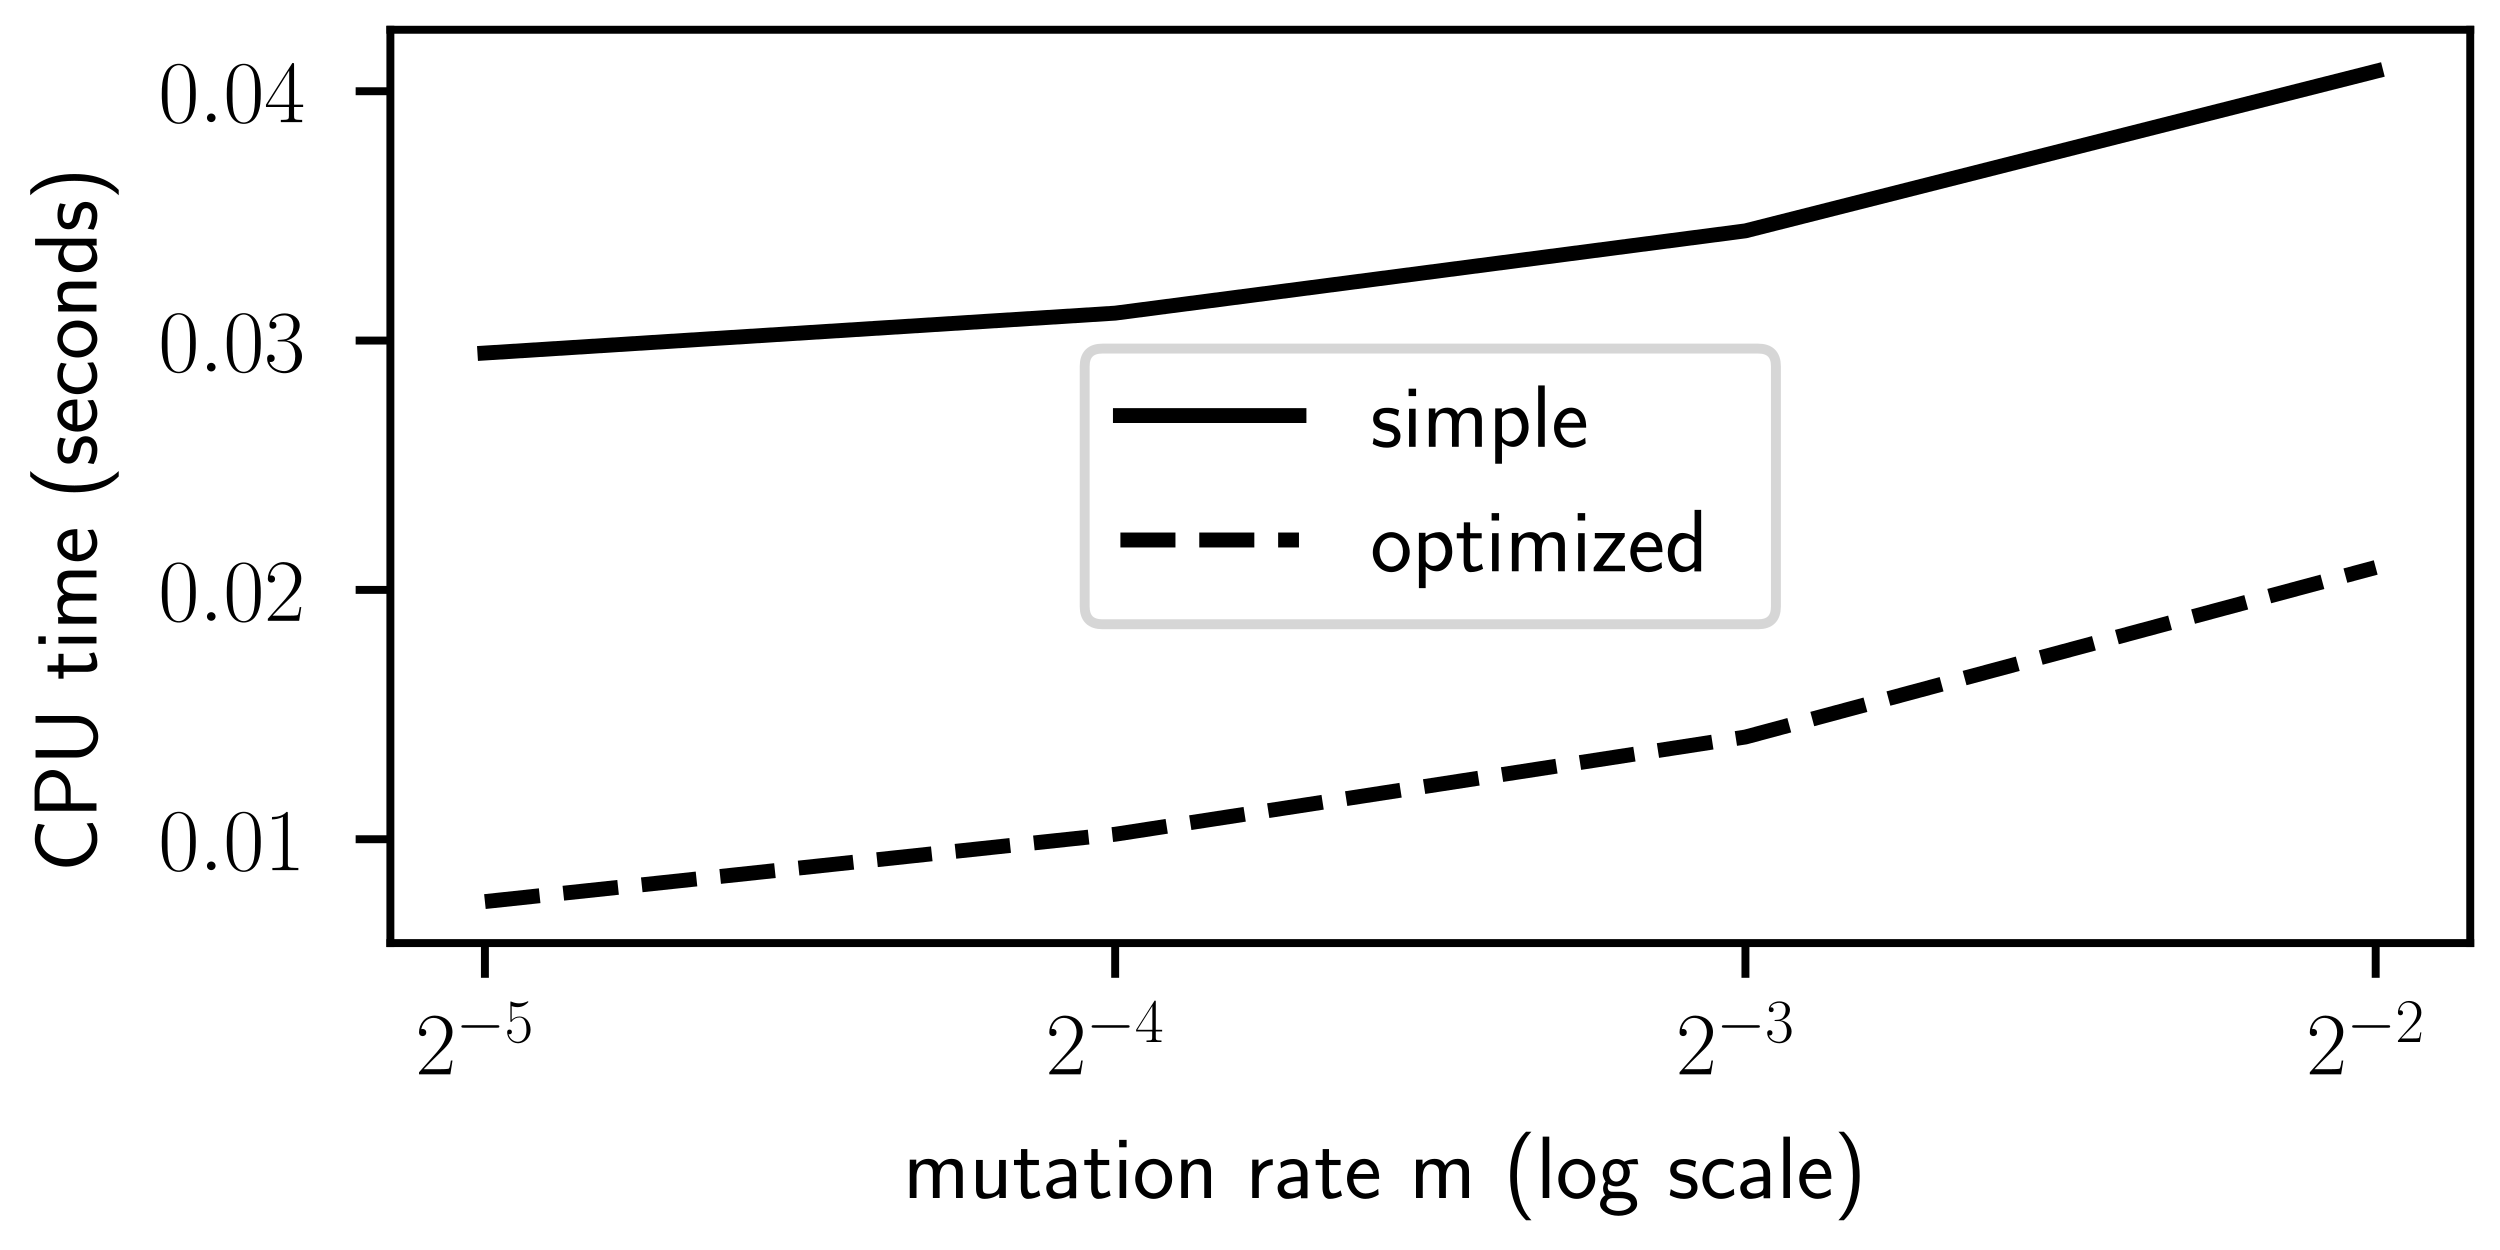
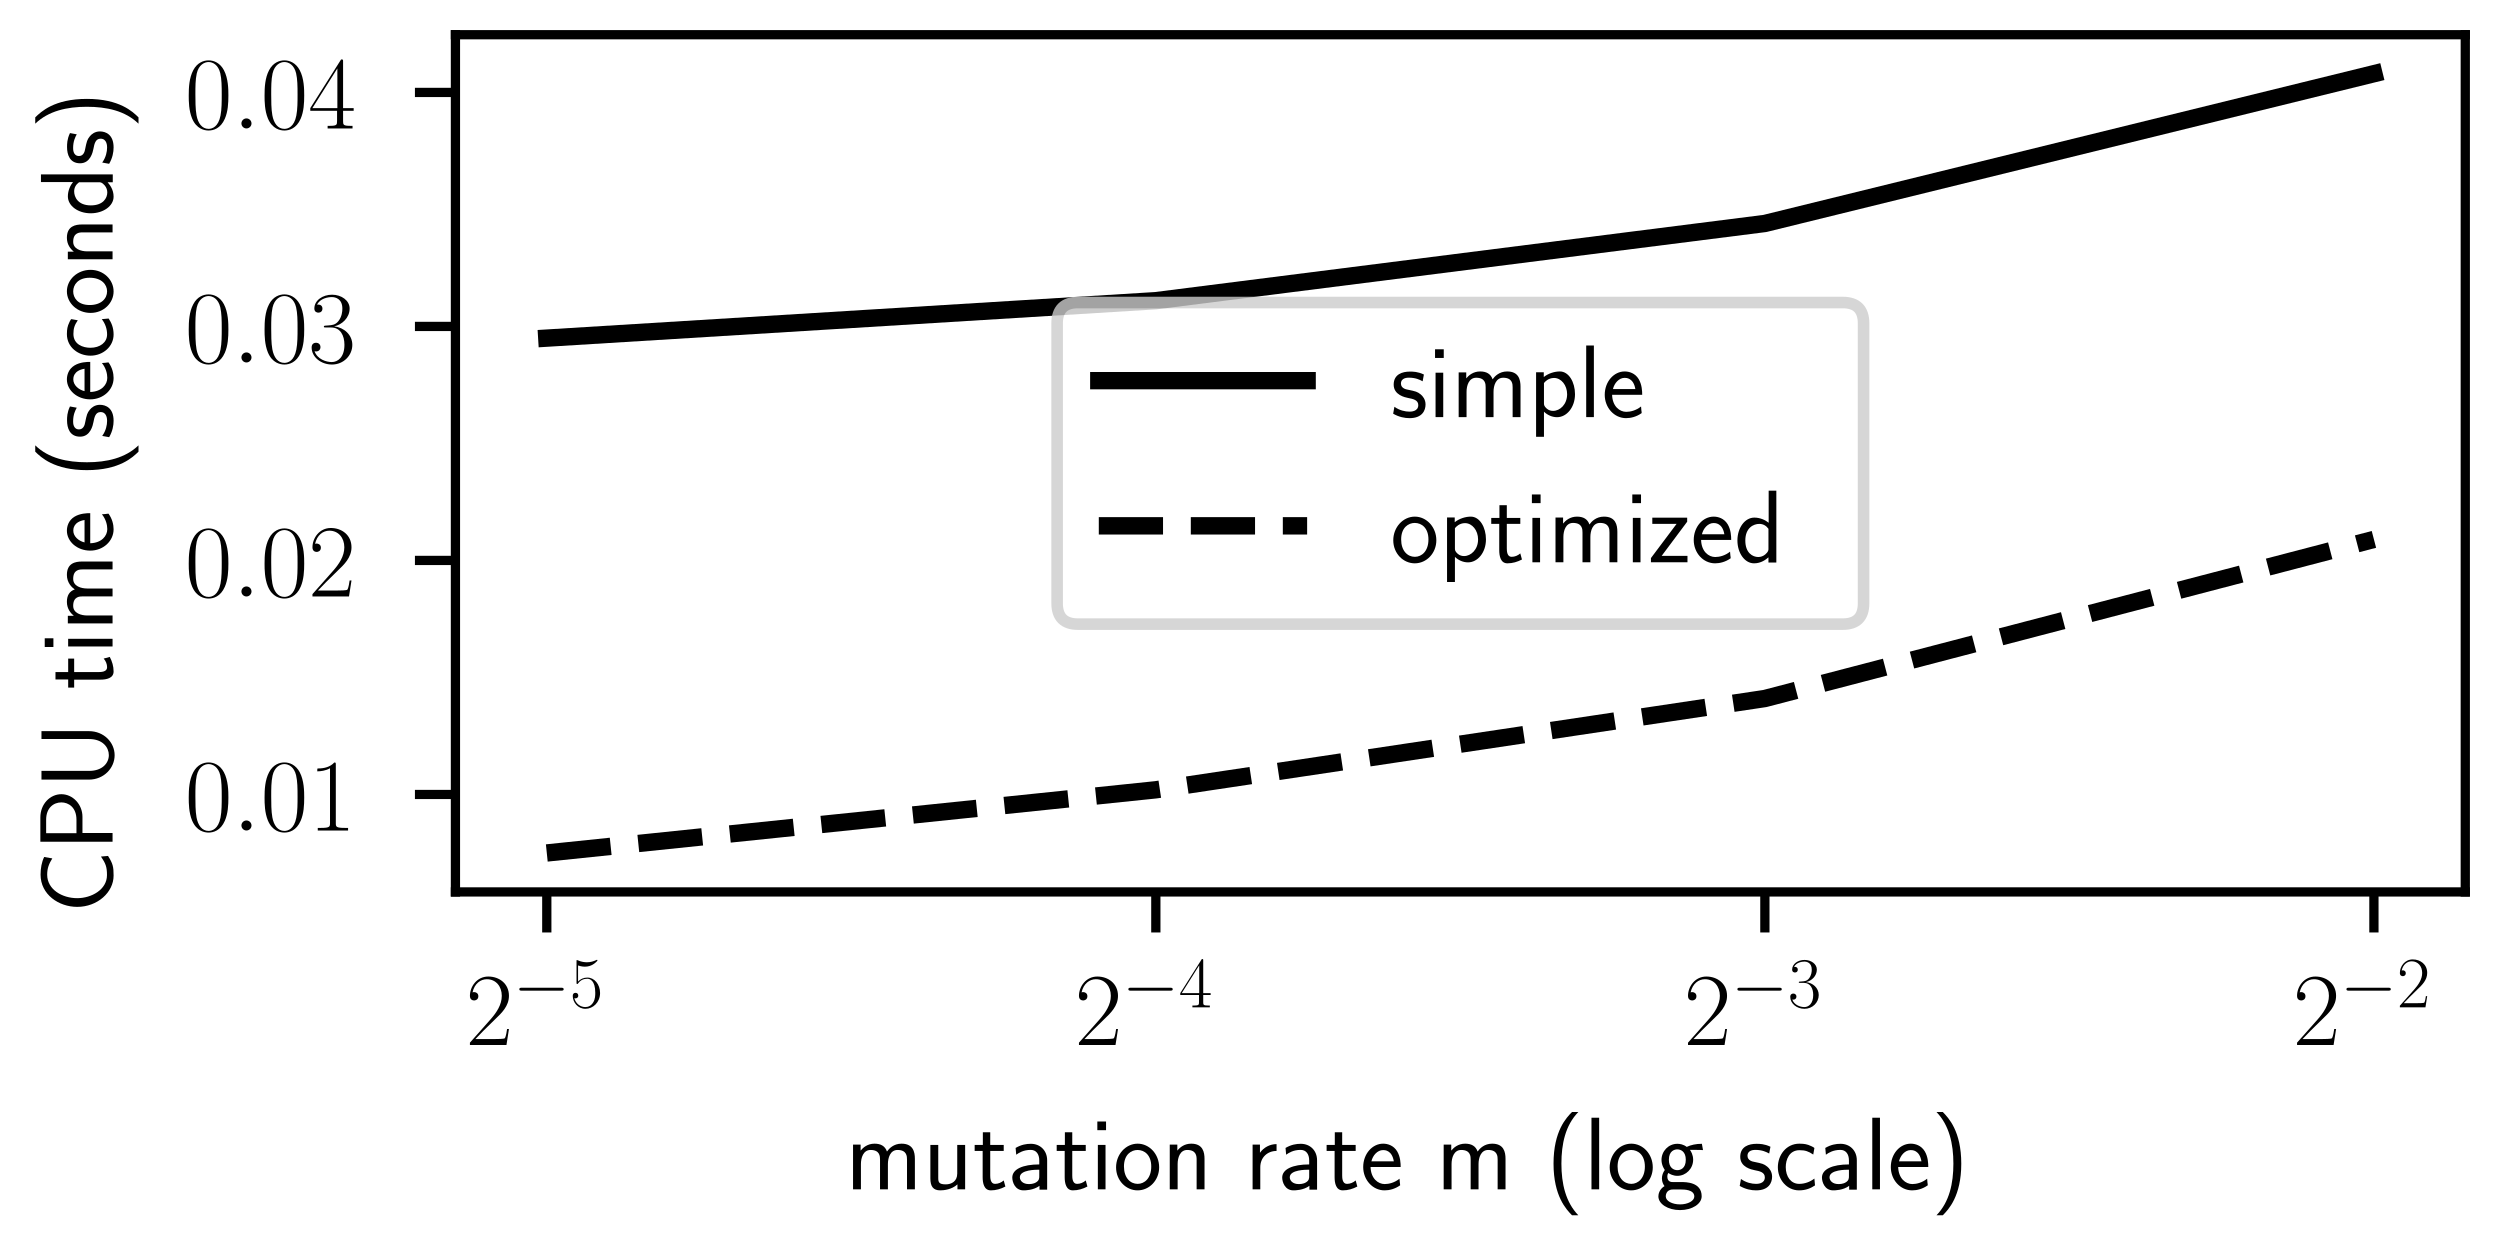
- <svg xmlns="http://www.w3.org/2000/svg" xmlns:xlink="http://www.w3.org/1999/xlink" width="252pt" height="126pt" viewBox="0 0 252 126" version="1.1">
+ <svg xmlns="http://www.w3.org/2000/svg" xmlns:xlink="http://www.w3.org/1999/xlink" width="216pt" height="108pt" viewBox="0 0 216 108" version="1.1">
  <defs>
    <style type="text/css">*{stroke-linejoin: round; stroke-linecap: butt}</style>
  </defs>
  <g id="figure_1">
    <g id="patch_1">
-       <path d="M 0 126  L 252 126  L 252 0  L 0 0  z " style="fill: #ffffff" />
+       <path d="M 0 108  L 216 108  L 216 0  L 0 0  z " style="fill: #ffffff" />
    </g>
    <g id="axes_1">
      <g id="patch_2">
-         <path d="M 39.35 95.063  L 249 95.063  L 249 3  L 39.35 3  z " style="fill: #ffffff" />
+         <path d="M 39.35 77.063  L 213 77.063  L 213 3  L 39.35 3  z " style="fill: #ffffff" />
      </g>
      <g id="matplotlib.axis_1">
        <g id="xtick_1">
          <g id="line2d_1">
            <defs>
-               <path id="m459b78fe29" d="M 0 0  L 0 3.5  " style="stroke: #000000; stroke-width: 0.8" />
-             </defs>
-             <g>
-               <use xlink:href="#m459b78fe29" x="48.879" y="95.063" style="stroke: #000000; stroke-width: 0.8" />
+               <path id="m07dba48e42" d="M 0 0  L 0 3.5  " style="stroke: #000000; stroke-width: 0.8" />
+             </defs>
+             <g>
+               <use xlink:href="#m07dba48e42" x="47.243" y="77.063" style="stroke: #000000; stroke-width: 0.8" />
            </g>
          </g>
          <g id="text_1">
-             <g transform="translate(41.8707 108.2899) scale(0.09 -0.09)">
+             <g transform="translate(40.23434 90.28992) scale(0.09 -0.09)">
              <defs>
                <path id="CMR17-32" d="M 2669 989  L 2554 989  C 2490 536 2438 459 2413 420  C 2381 369 1920 369 1830 369  L 602 369  C 832 619 1280 1072 1824 1597  C 2214 1967 2669 2402 2669 3035  C 2669 3790 2067 4224 1395 4224  C 691 4224 262 3604 262 3030  C 262 2780 448 2748 525 2748  C 589 2748 781 2787 781 3010  C 781 3207 614 3264 525 3264  C 486 3264 448 3258 422 3245  C 544 3790 915 4058 1306 4058  C 1862 4058 2227 3617 2227 3035  C 2227 2479 1901 2000 1536 1584  L 262 146  L 262 0  L 2515 0  L 2669 989  z " transform="scale(0.015625)" />
                <path id="CMSY10-0" d="M 4218 1472  C 4326 1472 4442 1472 4442 1600  C 4442 1728 4326 1728 4218 1728  L 755 1728  C 646 1728 531 1728 531 1600  C 531 1472 646 1472 755 1472  L 4218 1472  z " transform="scale(0.015625)" />
                <path id="CMR17-35" d="M 730 3692  C 794 3666 1056 3584 1325 3584  C 1920 3584 2246 3911 2432 4100  C 2432 4157 2432 4192 2394 4192  C 2387 4192 2374 4192 2323 4163  C 2099 4058 1837 3973 1517 3973  C 1325 3973 1037 3999 723 4139  C 653 4171 640 4171 634 4171  C 602 4171 595 4164 595 4037  L 595 2203  C 595 2089 595 2057 659 2057  C 691 2057 704 2070 736 2114  C 941 2401 1222 2522 1542 2522  C 1766 2522 2246 2382 2246 1289  C 2246 1085 2246 715 2054 421  C 1894 159 1645 25 1370 25  C 947 25 518 320 403 814  C 429 807 480 795 506 795  C 589 795 749 840 749 1038  C 749 1210 627 1280 506 1280  C 358 1280 262 1190 262 1011  C 262 454 704 -128 1382 -128  C 2042 -128 2669 440 2669 1264  C 2669 2030 2170 2624 1549 2624  C 1222 2624 947 2503 730 2274  L 730 3692  z " transform="scale(0.015625)" />
              </defs>
              <use xlink:href="#CMR17-32" transform="scale(0.996264)" />
              <use xlink:href="#CMSY10-0" transform="translate(45.69048 36.15364) scale(0.697382)" />
              <use xlink:href="#CMR17-35" transform="translate(99.93147 36.15364) scale(0.697382)" />
            </g>
          </g>
        </g>
        <g id="xtick_2">
          <g id="line2d_2">
            <g>
-               <use xlink:href="#m459b78fe29" x="112.409" y="95.063" style="stroke: #000000; stroke-width: 0.8" />
+               <use xlink:href="#m07dba48e42" x="99.864" y="77.063" style="stroke: #000000; stroke-width: 0.8" />
            </g>
          </g>
          <g id="text_2">
-             <g transform="translate(105.4011 108.2899) scale(0.09 -0.09)">
+             <g transform="translate(92.85562 90.28992) scale(0.09 -0.09)">
              <defs>
                <path id="CMR17-34" d="M 2150 4122  C 2150 4256 2144 4256 2029 4256  L 128 1254  L 128 1088  L 1779 1088  L 1779 457  C 1779 224 1766 160 1318 160  L 1197 160  L 1197 0  C 1402 0 1747 0 1965 0  C 2182 0 2528 0 2733 0  L 2733 160  L 2611 160  C 2163 160 2150 224 2150 457  L 2150 1088  L 2803 1088  L 2803 1254  L 2150 1254  L 2150 4122  z M 1798 3703  L 1798 1254  L 256 1254  L 1798 3703  z " transform="scale(0.015625)" />
              </defs>
              <use xlink:href="#CMR17-32" transform="scale(0.996264)" />
              <use xlink:href="#CMSY10-0" transform="translate(45.69048 36.15364) scale(0.697382)" />
              <use xlink:href="#CMR17-34" transform="translate(99.93147 36.15364) scale(0.697382)" />
            </g>
          </g>
        </g>
        <g id="xtick_3">
          <g id="line2d_3">
            <g>
-               <use xlink:href="#m459b78fe29" x="175.94" y="95.063" style="stroke: #000000; stroke-width: 0.8" />
+               <use xlink:href="#m07dba48e42" x="152.485" y="77.063" style="stroke: #000000; stroke-width: 0.8" />
            </g>
          </g>
          <g id="text_3">
-             <g transform="translate(168.9315 108.2899) scale(0.09 -0.09)">
+             <g transform="translate(145.4769 90.28992) scale(0.09 -0.09)">
              <defs>
                <path id="CMR17-33" d="M 1414 2157  C 1984 2157 2234 1662 2234 1090  C 2234 320 1824 25 1453 25  C 1114 25 563 194 390 693  C 422 680 454 680 486 680  C 640 680 755 782 755 948  C 755 1133 614 1216 486 1216  C 378 1216 211 1165 211 926  C 211 335 787 -128 1466 -128  C 2176 -128 2720 430 2720 1085  C 2720 1707 2208 2157 1600 2227  C 2086 2328 2554 2756 2554 3329  C 2554 3820 2048 4179 1472 4179  C 890 4179 378 3829 378 3329  C 378 3110 544 3072 627 3072  C 762 3072 877 3155 877 3321  C 877 3486 762 3569 627 3569  C 602 3569 570 3569 544 3557  C 730 3959 1235 4032 1459 4032  C 1683 4032 2106 3925 2106 3320  C 2106 3143 2080 2828 1862 2550  C 1670 2304 1453 2304 1242 2284  C 1210 2284 1062 2269 1037 2269  C 992 2263 966 2257 966 2208  C 966 2163 973 2157 1101 2157  L 1414 2157  z " transform="scale(0.015625)" />
              </defs>
              <use xlink:href="#CMR17-32" transform="scale(0.996264)" />
              <use xlink:href="#CMSY10-0" transform="translate(45.69048 36.15364) scale(0.697382)" />
              <use xlink:href="#CMR17-33" transform="translate(99.93147 36.15364) scale(0.697382)" />
            </g>
          </g>
        </g>
        <g id="xtick_4">
          <g id="line2d_4">
            <g>
-               <use xlink:href="#m459b78fe29" x="239.47" y="95.063" style="stroke: #000000; stroke-width: 0.8" />
+               <use xlink:href="#m07dba48e42" x="205.107" y="77.063" style="stroke: #000000; stroke-width: 0.8" />
            </g>
          </g>
          <g id="text_4">
-             <g transform="translate(232.4618 108.2899) scale(0.09 -0.09)">
+             <g transform="translate(198.0982 90.28992) scale(0.09 -0.09)">
              <use xlink:href="#CMR17-32" transform="scale(0.996264)" />
              <use xlink:href="#CMSY10-0" transform="translate(45.69048 36.15364) scale(0.697382)" />
              <use xlink:href="#CMR17-32" transform="translate(99.93147 36.15364) scale(0.697382)" />
            </g>
          </g>
        </g>
        <g id="text_5">
-           <g transform="translate(91.0389 120.7582) scale(0.09 -0.09)">
+           <g transform="translate(73.0389 102.7582) scale(0.09 -0.09)">
            <defs>
              <path id="CMSS17-6d" d="M 4288 1877  C 4288 2308 4179 2816 3462 2816  C 2982 2816 2694 2516 2566 2331  C 2451 2670 2182 2816 1798 2816  C 1363 2816 1088 2568 941 2389  L 941 2758  L 474 2758  L 474 0  L 960 0  L 960 1559  C 960 1939 1101 2428 1555 2428  C 2138 2428 2138 2016 2138 1829  L 2138 0  L 2624 0  L 2624 1559  C 2624 1939 2765 2428 3219 2428  C 3802 2428 3802 2016 3802 1829  L 3802 0  L 4288 0  L 4288 1877  z " transform="scale(0.015625)" />
              <path id="CMSS17-75" d="M 2618 2739  L 2131 2739  L 2131 972  C 2131 498 1786 306 1421 306  C 998 306 960 447 960 709  L 960 2739  L 474 2739  L 474 678  C 474 179 646 -64 1088 -64  C 1306 -64 1798 -13 2144 306  L 2144 0  L 2618 0  L 2618 2739  z " transform="scale(0.015625)" />
              <path id="CMSS17-74" d="M 1069 2368  L 1901 2368  L 1901 2737  L 1069 2737  L 1069 3520  L 614 3520  L 614 2737  L 109 2737  L 109 2368  L 602 2368  L 602 749  C 602 384 685 -64 1107 -64  C 1427 -64 1722 25 2003 172  L 1901 548  C 1747 414 1562 337 1363 337  C 1082 337 1069 696 1069 856  L 1069 2368  z " transform="scale(0.015625)" />
              <path id="CMSS17-61" d="M 2406 1791  C 2406 2392 1978 2808 1402 2808  C 1120 2808 813 2757 461 2553  L 499 2135  C 659 2248 934 2432 1395 2432  C 1722 2432 1920 2180 1920 1782  L 1920 1536  C 896 1536 256 1238 256 726  C 256 461 416 -64 947 -64  C 1043 -64 1562 -64 1933 217  L 1933 -19  L 2406 -19  L 2406 1791  z M 1920 816  C 1920 701 1920 548 1728 434  C 1562 325 1350 325 1261 325  C 941 325 723 511 723 744  C 723 1211 1722 1211 1920 1211  L 1920 816  z " transform="scale(0.015625)" />
              <path id="CMSS17-69" d="M 979 4183  L 442 4183  L 442 3648  L 979 3648  L 979 4183  z M 947 2739  L 474 2739  L 474 0  L 947 0  L 947 2739  z " transform="scale(0.015625)" />
              <path id="CMSS17-6f" d="M 2829 1356  C 2829 2176 2221 2816 1504 2816  C 768 2816 173 2157 173 1356  C 173 544 787 -64 1498 -64  C 2227 -64 2829 563 2829 1356  z M 1504 337  C 1050 337 659 709 659 1408  C 659 2151 1114 2427 1498 2427  C 1914 2427 2342 2126 2342 1408  C 2342 683 1926 337 1504 337  z " transform="scale(0.015625)" />
              <path id="CMSS17-6e" d="M 2618 1877  C 2618 2283 2522 2816 1798 2816  C 1389 2816 1120 2606 941 2389  L 941 2758  L 474 2758  L 474 0  L 960 0  L 960 1559  C 960 1964 1114 2428 1549 2428  C 2112 2428 2131 2048 2131 1829  L 2131 0  L 2618 0  L 2618 1877  z " transform="scale(0.015625)" />
              <path id="CMSS17-72" d="M 954 1363  C 954 1965 1395 2368 1958 2368  L 1958 2789  C 1549 2789 1165 2585 934 2253  L 934 2758  L 480 2758  L 480 0  L 954 0  L 954 1363  z " transform="scale(0.015625)" />
              <path id="CMSS17-65" d="M 2502 1377  C 2502 1590 2490 2003 2285 2345  C 2061 2713 1696 2816 1421 2816  C 755 2816 192 2188 192 1375  C 192 582 774 -64 1510 -64  C 1798 -64 2150 19 2470 248  C 2470 274 2458 414 2451 420  C 2451 433 2432 630 2432 656  C 2125 407 1773 325 1517 325  C 1107 325 666 667 646 1377  L 2502 1377  z M 698 1728  C 781 2084 1062 2421 1421 2421  C 1517 2421 1965 2421 2080 1728  L 698 1728  z " transform="scale(0.015625)" />
              <path id="CMSS17-28" d="M 1613 4768  C 1267 4417 474 3601 474 1588  C 474 -433 1267 -1243 1613 -1600  L 2003 -1600  C 1216 -784 960 357 960 1581  C 960 2798 1203 3946 2003 4768  L 1613 4768  z " transform="scale(0.015625)" />
              <path id="CMSS17-6c" d="M 947 4416  L 474 4416  L 474 0  L 947 0  L 947 4416  z " transform="scale(0.015625)" />
              <path id="CMSS17-67" d="M 2848 2808  C 2483 2808 2170 2738 1914 2617  C 1702 2777 1485 2808 1338 2808  C 781 2808 358 2349 358 1814  C 358 1468 550 1207 563 1195  C 448 1035 384 863 384 672  C 384 448 474 289 544 200  C 211 -3 166 -314 166 -435  C 166 -898 749 -1280 1498 -1280  C 2253 -1280 2835 -898 2835 -428  C 2835 448 1856 448 1587 448  L 1069 448  C 973 448 717 448 717 791  C 717 921 774 1004 781 1010  C 877 940 1075 832 1338 832  C 1869 832 2310 1278 2310 1827  C 2310 2132 2170 2355 2112 2432  L 2131 2432  C 2150 2432 2419 2432 2515 2432  C 2720 2432 2739 2429 2918 2419  L 2848 2808  z M 1338 1182  C 1120 1182 813 1315 813 1823  C 813 2375 1165 2464 1331 2464  C 1549 2464 1856 2331 1856 1823  C 1856 1271 1504 1182 1338 1182  z M 1581 -10  C 1734 -10 2381 -10 2381 -442  C 2381 -714 1984 -929 1504 -929  C 1018 -929 621 -720 621 -435  C 621 -403 621 -10 1062 -10  L 1581 -10  z " transform="scale(0.015625)" />
              <path id="CMSS17-73" d="M 2061 2627  C 1683 2807 1389 2807 1197 2807  C 742 2807 198 2648 198 2003  C 198 1359 902 1218 1094 1179  C 1389 1122 1715 1058 1715 740  C 1715 337 1254 337 1171 337  C 915 337 563 407 243 638  L 166 210  C 531 0 883 -64 1178 -64  C 1965 -64 2163 416 2163 781  C 2163 1094 1984 1305 1862 1401  C 1651 1568 1574 1587 1050 1696  C 960 1709 646 1779 646 2066  C 646 2432 1050 2432 1139 2432  C 1555 2432 1811 2303 1984 2208  L 2061 2627  z " transform="scale(0.015625)" />
              <path id="CMSS17-63" d="M 2464 2541  C 2464 2585 2170 2714 2093 2739  C 1882 2816 1613 2816 1542 2816  C 710 2816 211 2093 211 1363  C 211 595 768 -64 1517 -64  C 1946 -64 2253 76 2502 242  L 2464 664  C 2189 453 1869 337 1523 337  C 1024 337 698 774 698 1369  C 698 1831 909 2414 1549 2414  C 1901 2414 2099 2343 2394 2145  L 2464 2541  z " transform="scale(0.015625)" />
              <path id="CMSS17-29" d="M 723 -1600  C 1069 -1249 1862 -433 1862 1581  C 1862 3601 1069 4411 723 4768  L 333 4768  C 1120 3952 1376 2811 1376 1588  C 1376 370 1133 -778 333 -1600  L 723 -1600  z " transform="scale(0.015625)" />
            </defs>
            <use xlink:href="#CMSS17-6d" transform="scale(0.996264)" />
            <use xlink:href="#CMSS17-75" transform="translate(74.22925 0) scale(0.996264)" />
            <use xlink:href="#CMSS17-74" transform="translate(122.4342 0) scale(0.996264)" />
            <use xlink:href="#CMSS17-61" transform="translate(156.2658 0) scale(0.996264)" />
            <use xlink:href="#CMSS17-74" transform="translate(201.1877 0) scale(0.996264)" />
            <use xlink:href="#CMSS17-69" transform="translate(235.0193 0) scale(0.996264)" />
            <use xlink:href="#CMSS17-6f" transform="translate(257.2 0) scale(0.996264)" />
            <use xlink:href="#CMSS17-6e" transform="translate(304.0436 0) scale(0.996264)" />
            <use xlink:href="#CMSS17-72" transform="translate(383.4777 0) scale(0.996264)" />
            <use xlink:href="#CMSS17-61" transform="translate(415.3874 0) scale(0.996264)" />
            <use xlink:href="#CMSS17-74" transform="translate(460.3093 0) scale(0.996264)" />
            <use xlink:href="#CMSS17-65" transform="translate(494.1409 0) scale(0.996264)" />
            <use xlink:href="#CMSS17-6d" transform="translate(567.0088 0) scale(0.996264)" />
            <use xlink:href="#CMSS17-28" transform="translate(672.4672 0) scale(0.996264)" />
            <use xlink:href="#CMSS17-6c" transform="translate(708.9011 0) scale(0.996264)" />
            <use xlink:href="#CMSS17-6f" transform="translate(731.0819 0) scale(0.996264)" />
            <use xlink:href="#CMSS17-67" transform="translate(777.9255 0) scale(0.996264)" />
            <use xlink:href="#CMSS17-73" transform="translate(855.9982 0) scale(0.996264)" />
            <use xlink:href="#CMSS17-63" transform="translate(891.9118 0) scale(0.996264)" />
            <use xlink:href="#CMSS17-61" transform="translate(933.5506 0) scale(0.996264)" />
            <use xlink:href="#CMSS17-6c" transform="translate(978.4725 0) scale(0.996264)" />
            <use xlink:href="#CMSS17-65" transform="translate(1000.653 0) scale(0.996264)" />
            <use xlink:href="#CMSS17-29" transform="translate(1042.292 0) scale(0.996264)" />
          </g>
        </g>
      </g>
      <g id="matplotlib.axis_2">
        <g id="ytick_1">
          <g id="line2d_5">
            <defs>
-               <path id="me1d8f58e50" d="M 0 0  L -3.5 0  " style="stroke: #000000; stroke-width: 0.8" />
-             </defs>
-             <g>
-               <use xlink:href="#me1d8f58e50" x="39.35" y="84.595" style="stroke: #000000; stroke-width: 0.8" />
+               <path id="m879f249be2" d="M 0 0  L -3.5 0  " style="stroke: #000000; stroke-width: 0.8" />
+             </defs>
+             <g>
+               <use xlink:href="#m879f249be2" x="39.35" y="68.642" style="stroke: #000000; stroke-width: 0.8" />
            </g>
          </g>
          <g id="text_6">
-             <g transform="translate(15.96662 87.70861) scale(0.09 -0.09)">
+             <g transform="translate(15.96662 71.75529) scale(0.09 -0.09)">
              <defs>
                <path id="CMR17-30" d="M 2688 2025  C 2688 2416 2682 3080 2413 3591  C 2176 4039 1798 4198 1466 4198  C 1158 4198 768 4058 525 3597  C 269 3118 243 2524 243 2025  C 243 1661 250 1106 448 619  C 723 -39 1216 -128 1466 -128  C 1760 -128 2208 -7 2470 600  C 2662 1042 2688 1559 2688 2025  z M 1466 -26  C 1056 -26 813 325 723 812  C 653 1188 653 1738 653 2096  C 653 2588 653 2997 736 3387  C 858 3929 1216 4096 1466 4096  C 1728 4096 2067 3923 2189 3400  C 2272 3036 2278 2607 2278 2096  C 2278 1680 2278 1169 2202 792  C 2067 95 1690 -26 1466 -26  z " transform="scale(0.015625)" />
                <path id="CMMI12-3a" d="M 1178 307  C 1178 492 1024 619 870 619  C 685 619 557 466 557 313  C 557 128 710 0 864 0  C 1050 0 1178 153 1178 307  z " transform="scale(0.015625)" />
                <path id="CMR17-31" d="M 1702 4058  C 1702 4192 1696 4192 1606 4192  C 1357 3916 979 3827 621 3827  C 602 3827 570 3827 563 3808  C 557 3795 557 3782 557 3648  C 755 3648 1088 3686 1344 3839  L 1344 461  C 1344 236 1331 160 781 160  L 589 160  L 589 0  C 896 0 1216 0 1523 0  C 1830 0 2150 0 2458 0  L 2458 160  L 2266 160  C 1715 160 1702 230 1702 458  L 1702 4058  z " transform="scale(0.015625)" />
              </defs>
              <use xlink:href="#CMR17-30" transform="scale(0.996264)" />
              <use xlink:href="#CMMI12-3a" transform="translate(45.69048 0) scale(0.996264)" />
              <use xlink:href="#CMR17-30" transform="translate(72.78765 0) scale(0.996264)" />
              <use xlink:href="#CMR17-31" transform="translate(118.4781 0) scale(0.996264)" />
            </g>
          </g>
        </g>
        <g id="ytick_2">
          <g id="line2d_6">
            <g>
-               <use xlink:href="#me1d8f58e50" x="39.35" y="59.462" style="stroke: #000000; stroke-width: 0.8" />
+               <use xlink:href="#m879f249be2" x="39.35" y="48.423" style="stroke: #000000; stroke-width: 0.8" />
            </g>
          </g>
          <g id="text_7">
-             <g transform="translate(15.96662 62.57537) scale(0.09 -0.09)">
+             <g transform="translate(15.96662 51.53606) scale(0.09 -0.09)">
              <use xlink:href="#CMR17-30" transform="scale(0.996264)" />
              <use xlink:href="#CMMI12-3a" transform="translate(45.69048 0) scale(0.996264)" />
              <use xlink:href="#CMR17-30" transform="translate(72.78765 0) scale(0.996264)" />
              <use xlink:href="#CMR17-32" transform="translate(118.4781 0) scale(0.996264)" />
            </g>
          </g>
        </g>
        <g id="ytick_3">
          <g id="line2d_7">
            <g>
-               <use xlink:href="#me1d8f58e50" x="39.35" y="34.329" style="stroke: #000000; stroke-width: 0.8" />
+               <use xlink:href="#m879f249be2" x="39.35" y="28.204" style="stroke: #000000; stroke-width: 0.8" />
            </g>
          </g>
          <g id="text_8">
-             <g transform="translate(15.96662 37.44214) scale(0.09 -0.09)">
+             <g transform="translate(15.96662 31.31683) scale(0.09 -0.09)">
              <use xlink:href="#CMR17-30" transform="scale(0.996264)" />
              <use xlink:href="#CMMI12-3a" transform="translate(45.69048 0) scale(0.996264)" />
              <use xlink:href="#CMR17-30" transform="translate(72.78765 0) scale(0.996264)" />
              <use xlink:href="#CMR17-33" transform="translate(118.4781 0) scale(0.996264)" />
            </g>
          </g>
        </g>
        <g id="ytick_4">
          <g id="line2d_8">
            <g>
-               <use xlink:href="#me1d8f58e50" x="39.35" y="9.196" style="stroke: #000000; stroke-width: 0.8" />
+               <use xlink:href="#m879f249be2" x="39.35" y="7.984" style="stroke: #000000; stroke-width: 0.8" />
            </g>
          </g>
          <g id="text_9">
-             <g transform="translate(15.96662 12.30891) scale(0.09 -0.09)">
+             <g transform="translate(15.96662 11.0976) scale(0.09 -0.09)">
              <use xlink:href="#CMR17-30" transform="scale(0.996264)" />
              <use xlink:href="#CMMI12-3a" transform="translate(45.69048 0) scale(0.996264)" />
              <use xlink:href="#CMR17-30" transform="translate(72.78765 0) scale(0.996264)" />
              <use xlink:href="#CMR17-34" transform="translate(118.4781 0) scale(0.996264)" />
            </g>
          </g>
        </g>
        <g id="text_10">
-           <g transform="translate(9.725022 87.91066) rotate(-90) scale(0.09 -0.09)">
+           <g transform="translate(9.725022 78.91066) rotate(-90) scale(0.09 -0.09)">
            <defs>
              <path id="CMSS17-43" d="M 3501 714  C 3072 427 2874 344 2355 344  C 1459 344 934 1303 934 2179  C 934 3112 1472 4032 2381 4032  C 2790 4032 3059 3918 3386 3715  L 3475 4217  C 3168 4370 2778 4440 2387 4440  C 1158 4440 397 3316 397 2179  C 397 927 1299 -64 2323 -64  C 2874 -64 3066 -19 3539 280  L 3501 714  z " transform="scale(0.015625)" />
              <path id="CMSS17-50" d="M 2106 1856  C 2874 1856 3501 2453 3501 3158  C 3501 3850 2899 4453 2067 4453  L 570 4453  L 570 0  L 1107 0  L 1107 1856  L 2106 1856  z M 1926 4096  C 2669 4096 2995 3627 2995 3157  C 2995 2720 2694 2226 1926 2226  L 1094 2226  L 1094 4096  L 1926 4096  z " transform="scale(0.015625)" />
              <path id="CMSS17-55" d="M 3552 4384  L 3066 4384  L 3066 1449  C 3066 604 2547 229 2074 229  C 1587 229 1101 623 1101 1443  L 1101 4384  L 563 4384  L 563 1454  C 563 539 1274 -128 2067 -128  C 2861 -128 3552 539 3552 1454  L 3552 4384  z " transform="scale(0.015625)" />
              <path id="CMSS17-64" d="M 2611 4416  L 2138 4416  L 2138 2438  C 1939 2603 1613 2756 1254 2756  C 672 2756 211 2131 211 1347  C 211 562 666 -64 1235 -64  C 1677 -64 1971 172 2125 306  L 2125 -13  L 2611 -13  L 2611 4416  z M 2125 836  C 2125 747 2125 653 1926 482  C 1798 375 1645 325 1498 325  C 1152 325 698 576 698 1340  C 698 2134 1210 2368 1562 2368  C 1798 2368 1990 2254 2125 2065  L 2125 836  z " transform="scale(0.015625)" />
            </defs>
            <use xlink:href="#CMSS17-43" transform="scale(0.996264)" />
            <use xlink:href="#CMSS17-50" transform="translate(59.85577 0) scale(0.996264)" />
            <use xlink:href="#CMSS17-55" transform="translate(119.5914 0) scale(0.996264)" />
            <use xlink:href="#CMSS17-74" transform="translate(214.9602 0) scale(0.996264)" />
            <use xlink:href="#CMSS17-69" transform="translate(248.7918 0) scale(0.996264)" />
            <use xlink:href="#CMSS17-6d" transform="translate(270.9725 0) scale(0.996264)" />
            <use xlink:href="#CMSS17-65" transform="translate(345.2018 0) scale(0.996264)" />
            <use xlink:href="#CMSS17-28" transform="translate(418.0697 0) scale(0.996264)" />
            <use xlink:href="#CMSS17-73" transform="translate(454.5036 0) scale(0.996264)" />
            <use xlink:href="#CMSS17-65" transform="translate(490.4171 0) scale(0.996264)" />
            <use xlink:href="#CMSS17-63" transform="translate(532.056 0) scale(0.996264)" />
            <use xlink:href="#CMSS17-6f" transform="translate(573.6948 0) scale(0.996264)" />
            <use xlink:href="#CMSS17-6e" transform="translate(620.5384 0) scale(0.996264)" />
            <use xlink:href="#CMSS17-64" transform="translate(668.7434 0) scale(0.996264)" />
            <use xlink:href="#CMSS17-73" transform="translate(716.9483 0) scale(0.996264)" />
            <use xlink:href="#CMSS17-29" transform="translate(752.8618 0) scale(0.996264)" />
          </g>
        </g>
      </g>
      <g id="line2d_9">
-         <path d="M 48.879 35.585  L 112.409 31.564  L 175.94 23.27  L 239.47 7.185  " clip-path="url(#p0ae2f10264)" style="fill: none; stroke: #000000; stroke-width: 1.5; stroke-linecap: square" />
+         <path d="M 47.243 29.214  L 99.864 25.979  L 152.485 19.307  L 205.107 6.367  " clip-path="url(#p1a498e1a89)" style="fill: none; stroke: #000000; stroke-width: 1.5; stroke-linecap: square" />
      </g>
      <g id="line2d_10">
-         <path d="M 48.879 90.879  L 112.409 84.093  L 175.94 74.291  L 239.47 57.2  " clip-path="url(#p0ae2f10264)" style="fill: none; stroke-dasharray: 5.55,2.4; stroke-dashoffset: 0; stroke: #000000; stroke-width: 1.5" />
+         <path d="M 47.243 73.697  L 99.864 68.238  L 152.485 60.352  L 205.107 46.603  " clip-path="url(#p1a498e1a89)" style="fill: none; stroke-dasharray: 5.55,2.4; stroke-dashoffset: 0; stroke: #000000; stroke-width: 1.5" />
      </g>
      <g id="patch_3">
-         <path d="M 39.35 95.063  L 39.35 3  " style="fill: none; stroke: #000000; stroke-width: 0.8; stroke-linejoin: miter; stroke-linecap: square" />
+         <path d="M 39.35 77.063  L 39.35 3  " style="fill: none; stroke: #000000; stroke-width: 0.8; stroke-linejoin: miter; stroke-linecap: square" />
      </g>
      <g id="patch_4">
-         <path d="M 249 95.063  L 249 3  " style="fill: none; stroke: #000000; stroke-width: 0.8; stroke-linejoin: miter; stroke-linecap: square" />
+         <path d="M 213 77.063  L 213 3  " style="fill: none; stroke: #000000; stroke-width: 0.8; stroke-linejoin: miter; stroke-linecap: square" />
      </g>
      <g id="patch_5">
-         <path d="M 39.35 95.063  L 249 95.063  " style="fill: none; stroke: #000000; stroke-width: 0.8; stroke-linejoin: miter; stroke-linecap: square" />
+         <path d="M 39.35 77.063  L 213 77.063  " style="fill: none; stroke: #000000; stroke-width: 0.8; stroke-linejoin: miter; stroke-linecap: square" />
      </g>
      <g id="patch_6">
-         <path d="M 39.35 3  L 249 3  " style="fill: none; stroke: #000000; stroke-width: 0.8; stroke-linejoin: miter; stroke-linecap: square" />
+         <path d="M 39.35 3  L 213 3  " style="fill: none; stroke: #000000; stroke-width: 0.8; stroke-linejoin: miter; stroke-linecap: square" />
      </g>
      <g id="legend_1">
        <g id="patch_7">
-           <path d="M 111.136 62.925  L 177.213 62.925  Q 179.013 62.925 179.013 61.125  L 179.013 36.938  Q 179.013 35.138 177.213 35.138  L 111.136 35.138  Q 109.336 35.138 109.336 36.938  L 109.336 61.125  Q 109.336 62.925 111.136 62.925  z " style="fill: #ffffff; opacity: 0.8; stroke: #cccccc; stroke-linejoin: miter" />
+           <path d="M 93.136 53.925  L 159.213 53.925  Q 161.013 53.925 161.013 52.125  L 161.013 27.938  Q 161.013 26.138 159.213 26.138  L 93.136 26.138  Q 91.336 26.138 91.336 27.938  L 91.336 52.125  Q 91.336 53.925 93.136 53.925  z " style="fill: #ffffff; opacity: 0.8; stroke: #cccccc; stroke-linejoin: miter" />
        </g>
        <g id="line2d_11">
-           <path d="M 112.936 41.888  L 121.936 41.888  L 130.936 41.888  " style="fill: none; stroke: #000000; stroke-width: 1.5; stroke-linecap: square" />
+           <path d="M 94.936 32.888  L 103.936 32.888  L 112.936 32.888  " style="fill: none; stroke: #000000; stroke-width: 1.5; stroke-linecap: square" />
        </g>
        <g id="text_11">
-           <g transform="translate(138.1364 45.03829) scale(0.09 -0.09)">
+           <g transform="translate(120.1364 36.03829) scale(0.09 -0.09)">
            <defs>
              <path id="CMSS17-70" d="M 966 333  C 1178 129 1466 -5 1773 -5  C 2368 -5 2880 603 2880 1412  C 2880 2159 2496 2816 1946 2816  C 1626 2816 1242 2702 954 2472  L 954 2765  L 480 2765  L 480 -1216  L 966 -1216  L 966 333  z M 966 2100  C 1018 2176 1235 2415 1587 2415  C 2035 2415 2394 1960 2394 1412  C 2394 787 1958 384 1530 384  C 1402 384 1267 415 1139 523  C 966 674 966 768 966 857  L 966 2100  z " transform="scale(0.015625)" />
            </defs>
            <use xlink:href="#CMSS17-73" transform="scale(0.996264)" />
            <use xlink:href="#CMSS17-69" transform="translate(35.91354 0) scale(0.996264)" />
            <use xlink:href="#CMSS17-6d" transform="translate(58.09427 0) scale(0.996264)" />
            <use xlink:href="#CMSS17-70" transform="translate(132.3235 0) scale(0.996264)" />
            <use xlink:href="#CMSS17-6c" transform="translate(180.5285 0) scale(0.996264)" />
            <use xlink:href="#CMSS17-65" transform="translate(202.7092 0) scale(0.996264)" />
          </g>
        </g>
        <g id="line2d_12">
-           <path d="M 112.936 54.432  L 121.936 54.432  L 130.936 54.432  " style="fill: none; stroke-dasharray: 5.55,2.4; stroke-dashoffset: 0; stroke: #000000; stroke-width: 1.5" />
+           <path d="M 94.936 45.432  L 103.936 45.432  L 112.936 45.432  " style="fill: none; stroke-dasharray: 5.55,2.4; stroke-dashoffset: 0; stroke: #000000; stroke-width: 1.5" />
        </g>
        <g id="text_12">
-           <g transform="translate(138.1364 57.58176) scale(0.09 -0.09)">
+           <g transform="translate(120.1364 48.58176) scale(0.09 -0.09)">
            <defs>
              <path id="CMSS17-7a" d="M 2400 2502  L 2400 2750  L 250 2750  L 250 2368  L 1069 2368  C 1146 2368 1222 2368 1299 2368  L 1747 2368  L 166 261  L 166 0  L 2419 0  L 2419 395  L 1549 395  C 1472 395 1395 395 1318 395  L 826 395  L 2400 2502  z " transform="scale(0.015625)" />
            </defs>
            <use xlink:href="#CMSS17-6f" transform="scale(0.996264)" />
            <use xlink:href="#CMSS17-70" transform="translate(46.84362 0) scale(0.996264)" />
            <use xlink:href="#CMSS17-74" transform="translate(95.04857 0) scale(0.996264)" />
            <use xlink:href="#CMSS17-69" transform="translate(128.8801 0) scale(0.996264)" />
            <use xlink:href="#CMSS17-6d" transform="translate(151.0609 0) scale(0.996264)" />
            <use xlink:href="#CMSS17-69" transform="translate(225.2901 0) scale(0.996264)" />
            <use xlink:href="#CMSS17-7a" transform="translate(247.4708 0) scale(0.996264)" />
            <use xlink:href="#CMSS17-65" transform="translate(288.1487 0) scale(0.996264)" />
            <use xlink:href="#CMSS17-64" transform="translate(329.7875 0) scale(0.996264)" />
          </g>
        </g>
      </g>
    </g>
  </g>
  <defs>
-     <clipPath id="p0ae2f10264">
-       <rect x="39.35" y="3" width="209.65" height="92.063" />
+     <clipPath id="p1a498e1a89">
+       <rect x="39.35" y="3" width="173.65" height="74.063" />
    </clipPath>
  </defs>
</svg>
